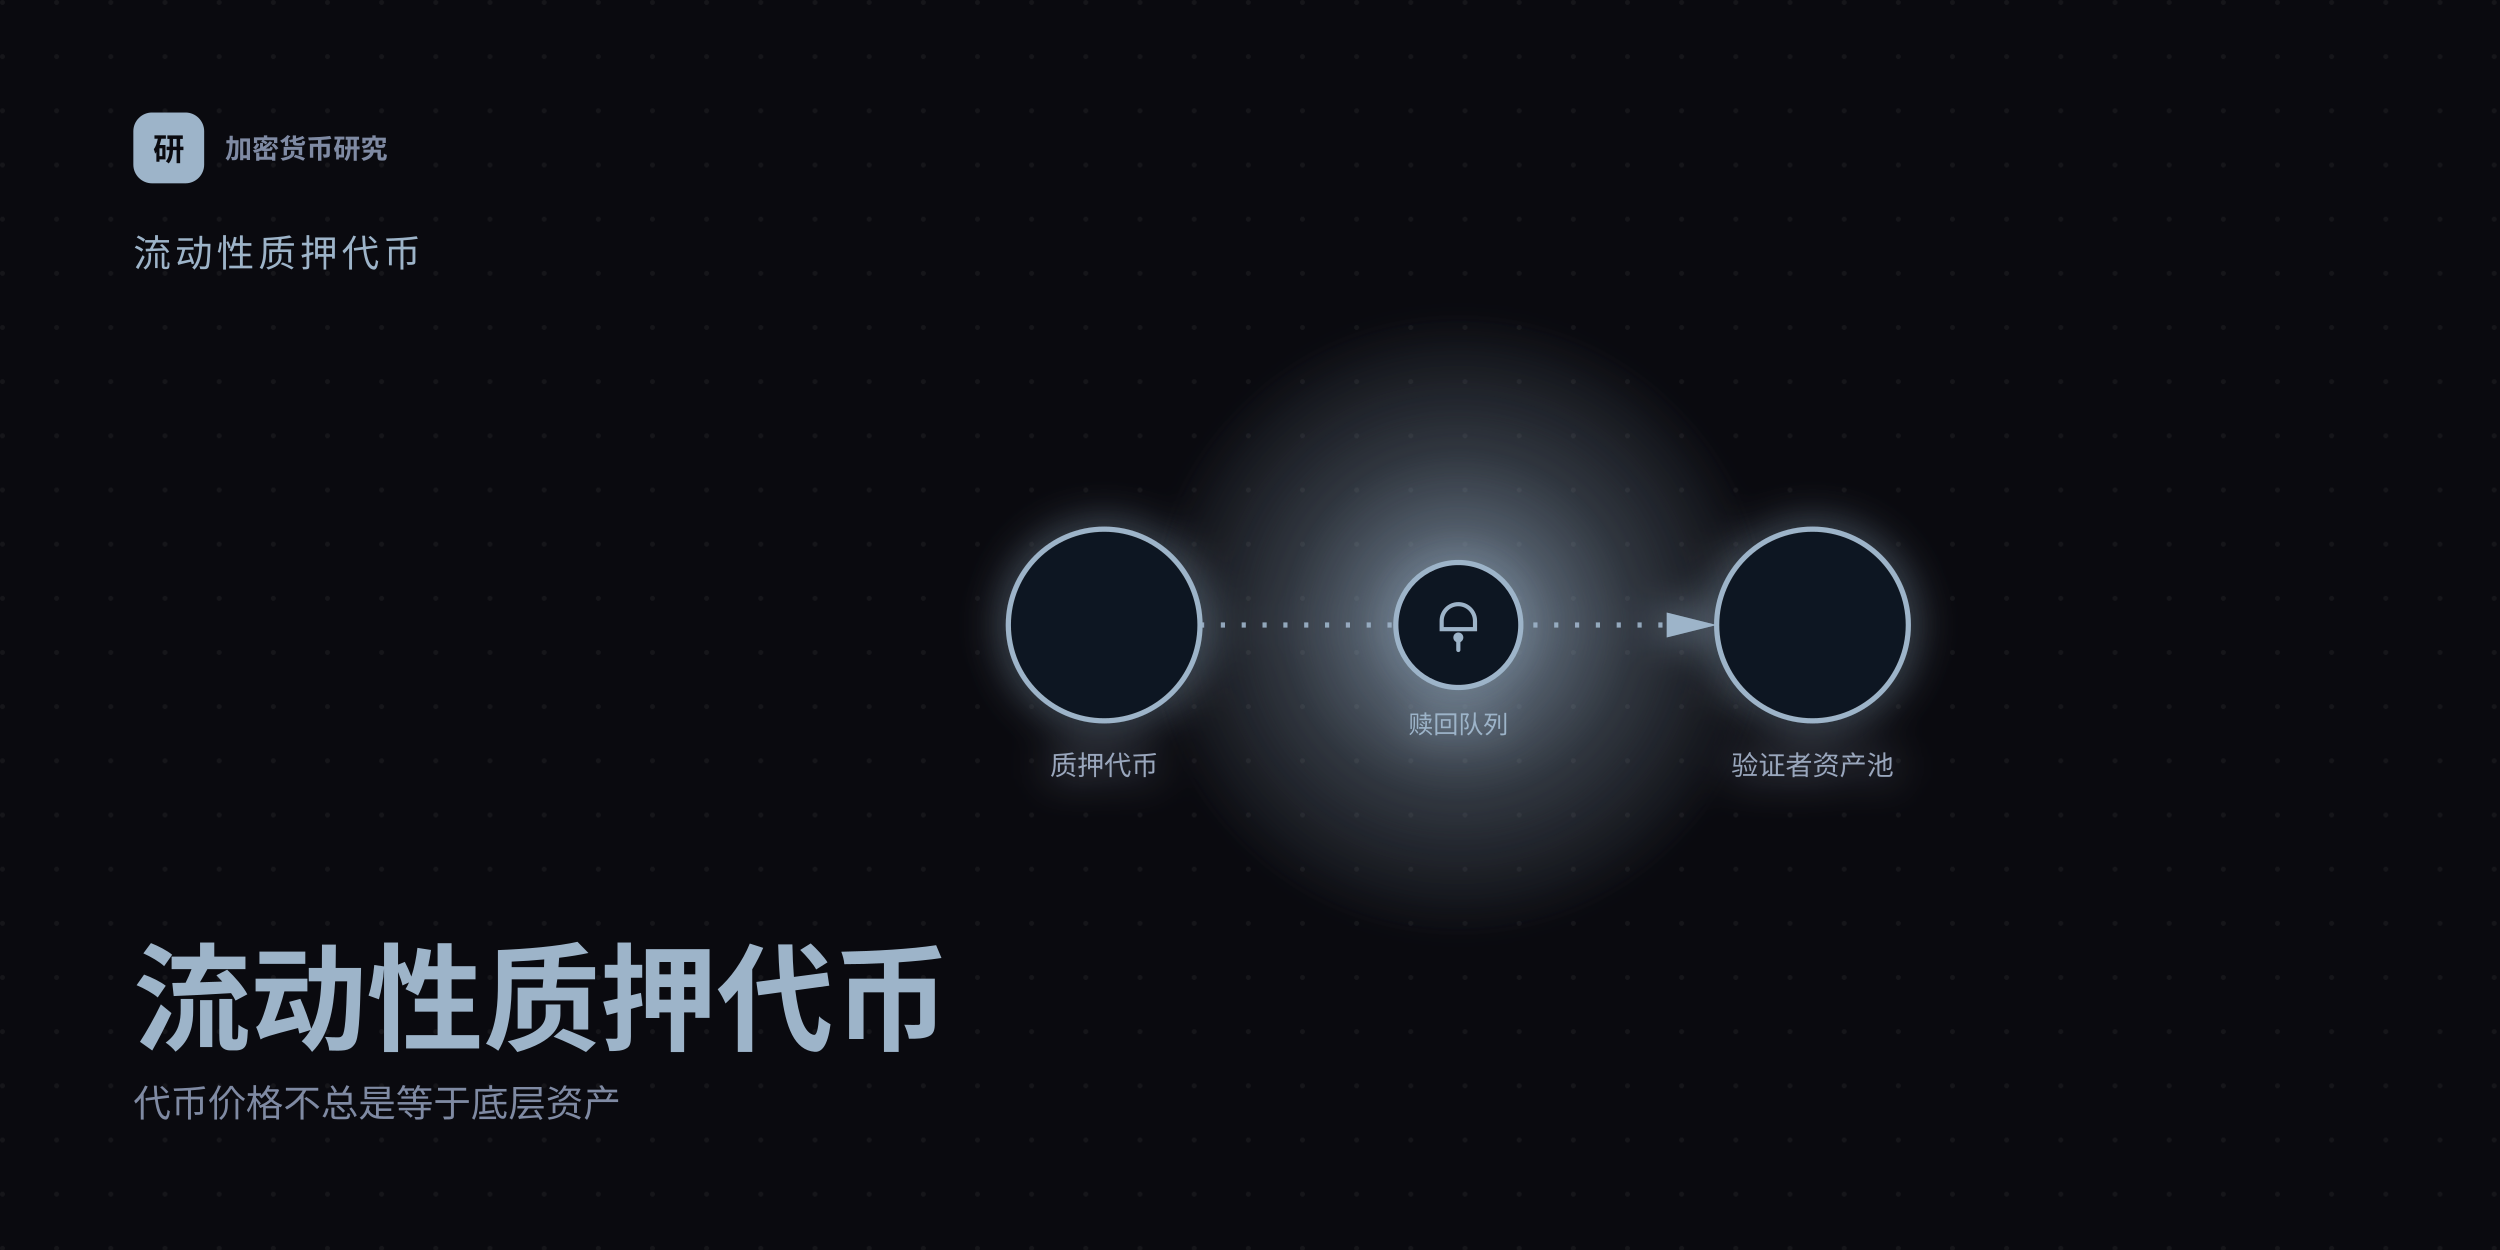
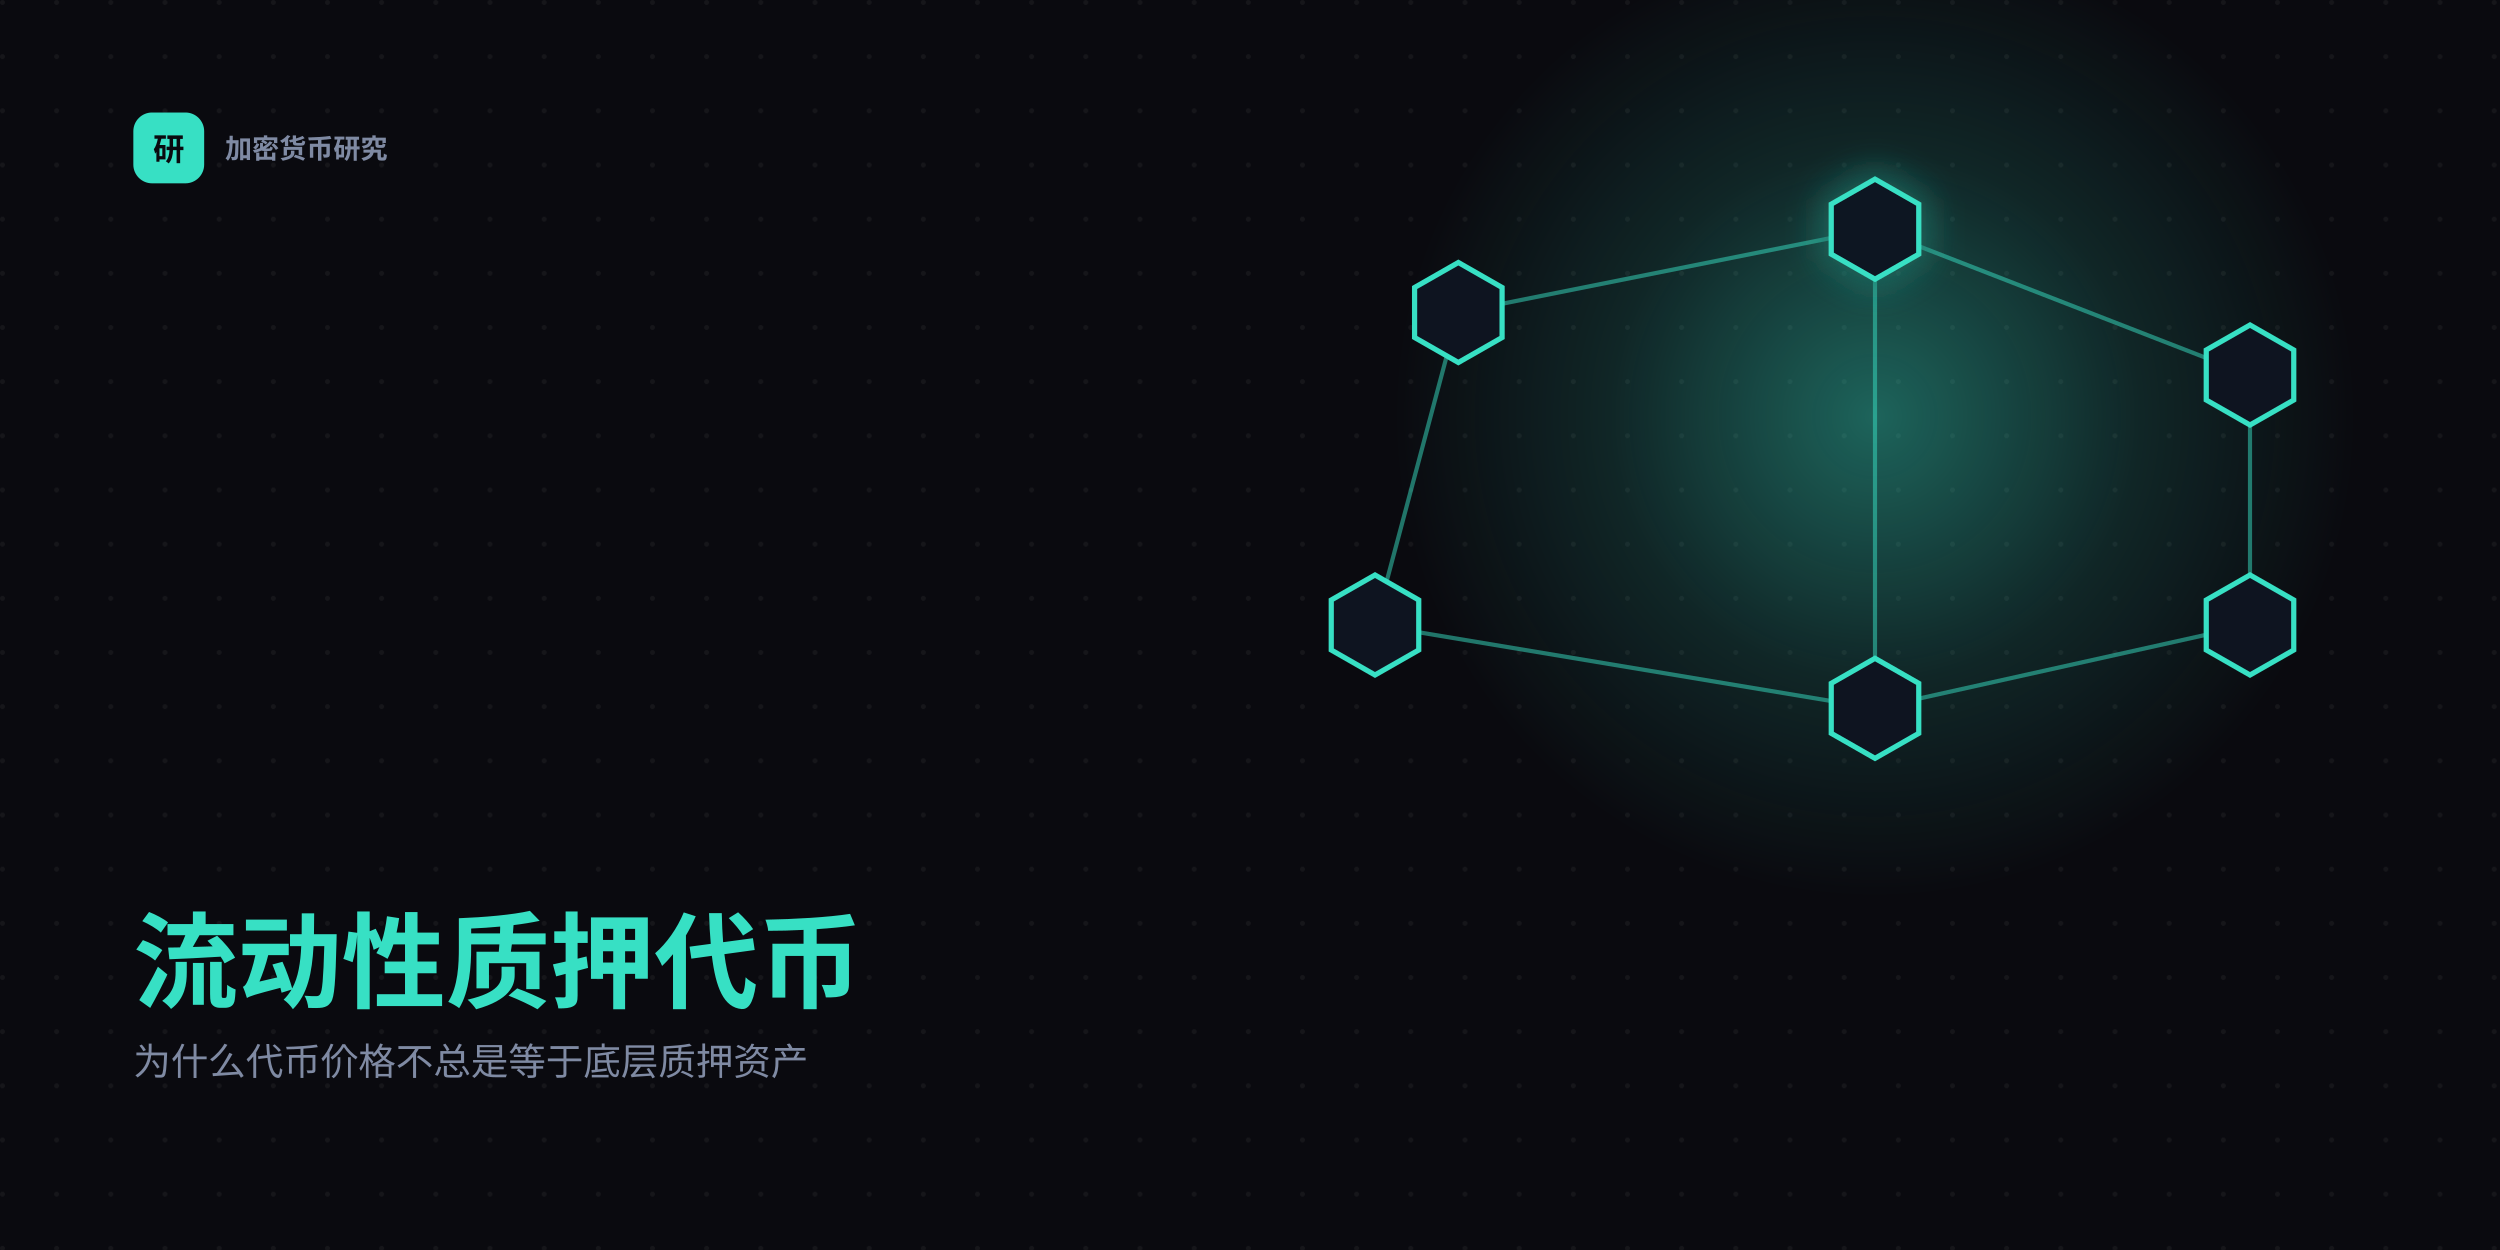
- <svg xmlns="http://www.w3.org/2000/svg" viewBox="0 0 1200 600" role="img" aria-label="流动性质押代币研究方法 主题配图">
+ <svg xmlns="http://www.w3.org/2000/svg" viewBox="0 0 1200 600" role="img" aria-label="流动性质押代币：为什么代币价格不总是等于底层质押资产 主题配图">
  <defs>
-     <radialGradient id="nodeGlow" cx="50%" cy="50%" r="50%">
-       <stop offset="0%" stop-color="#9db4c9" stop-opacity="0.45" />
-       <stop offset="55%" stop-color="#9db4c9" stop-opacity="0.14" />
-       <stop offset="100%" stop-color="#9db4c9" stop-opacity="0" />
+     <radialGradient id="glowliquidstakzh" cx="50%" cy="50%" r="50%">
+       <stop offset="0%" stop-color="#37e0c4" stop-opacity="0.42" />
+       <stop offset="55%" stop-color="#37e0c4" stop-opacity="0.13" />
+       <stop offset="100%" stop-color="#37e0c4" stop-opacity="0" />
    </radialGradient>
-     <filter id="softGlow" x="-80%" y="-80%" width="260%" height="260%">
-       <feGaussianBlur stdDeviation="10" result="b" />
+     <linearGradient id="barliquidstakzh" x1="0" y1="1" x2="0" y2="0">
+       <stop offset="0%" stop-color="#2fb6e0" stop-opacity="0.95" />
+       <stop offset="100%" stop-color="#37e0c4" stop-opacity="0.95" />
+     </linearGradient>
+     <filter id="softliquidstakzh" x="-80%" y="-80%" width="260%" height="260%">
+       <feGaussianBlur stdDeviation="9" result="b" />
      <feMerge>
        <feMergeNode in="b" />
        <feMergeNode in="SourceGraphic" />
      </feMerge>
    </filter>
-     <pattern id="dots" width="26" height="26" patternUnits="userSpaceOnUse">
+     <pattern id="dotsliquidstakzh" width="26" height="26" patternUnits="userSpaceOnUse">
      <circle cx="1.2" cy="1.2" r="1.2" fill="#ffffff" fill-opacity="0.05" />
    </pattern>
  </defs>
  <rect width="1200" height="600" fill="#0a0a0f" />
-   <rect width="1200" height="600" fill="url(#dots)" />
+   <rect width="1200" height="600" fill="url(#dotsliquidstakzh)" />
  <g transform="translate(64,54)">
-     <rect x="0" y="0" width="34" height="34" rx="9" fill="#9db4c9" />
+     <rect x="0" y="0" width="34" height="34" rx="9" fill="#37e0c4" />
    <text x="17" y="23" font-family="'Segoe UI',Arial,sans-serif" font-size="15" font-weight="700" fill="#0a0a0f" text-anchor="middle">研</text>
    <text x="44" y="22" font-family="'Segoe UI',Arial,sans-serif" font-size="13" font-weight="600" fill="#7f8aa3">加密货币研究</text>
  </g>
-   <text x="64" y="128" font-family="'Consolas','Segoe UI',monospace" font-size="18" letter-spacing="2" fill="#9db4c9">流动性质押代币</text>
-   <g transform="translate(700,300)" filter="url(#softGlow)">
-     <circle r="150" fill="url(#nodeGlow)" />
-     <circle cx="-170" cy="0" r="46" fill="#111820" stroke="#9db4c9" stroke-width="2.5" />
-     <circle cx="170" cy="0" r="46" fill="#111820" stroke="#9db4c9" stroke-width="2.5" />
-     <line x1="-124" y1="0" x2="124" y2="0" stroke="#9db4c9" stroke-width="2.5" stroke-dasharray="2 8" opacity="0.9" />
-     <path d="M100 -6 l24 6 l-24 6 z" fill="#9db4c9" />
-     <circle r="30" fill="#0e1420" stroke="#9db4c9" stroke-width="2.5" />
-     <path d="M-8 -2 a8 8 0 0 1 16 0 v4 h-16 z" fill="none" stroke="#9db4c9" stroke-width="2" />
-     <circle cy="6" r="2.4" fill="#9db4c9" />
-     <line x1="0" y1="6" x2="0" y2="12" stroke="#9db4c9" stroke-width="2" stroke-linecap="round" />
-     <text x="-170" y="72" font-family="'Segoe UI',Arial,sans-serif" font-size="13" fill="#9aa7bd" text-anchor="middle">质押代币</text>
-     <text x="170" y="72" font-family="'Segoe UI',Arial,sans-serif" font-size="13" fill="#9aa7bd" text-anchor="middle">验证者资产池</text>
-     <text y="52" font-family="'Segoe UI',Arial,sans-serif" font-size="12" fill="#9db4c9" text-anchor="middle">赎回队列</text>
+   <circle cx="900" cy="200" r="230" fill="url(#glowliquidstakzh)" />
+   <g>
+     <line x1="700" y1="150" x2="900" y2="110" stroke="#37e0c4" stroke-width="2" opacity="0.5" />
+     <line x1="900" y1="110" x2="1080" y2="180" stroke="#37e0c4" stroke-width="2" opacity="0.5" />
+     <line x1="700" y1="150" x2="660" y2="300" stroke="#37e0c4" stroke-width="2" opacity="0.5" />
+     <line x1="900" y1="110" x2="900" y2="340" stroke="#37e0c4" stroke-width="2" opacity="0.5" />
+     <line x1="1080" y1="180" x2="1080" y2="300" stroke="#37e0c4" stroke-width="2" opacity="0.5" />
+     <line x1="660" y1="300" x2="900" y2="340" stroke="#37e0c4" stroke-width="2" opacity="0.5" />
+     <line x1="900" y1="340" x2="1080" y2="300" stroke="#37e0c4" stroke-width="2" opacity="0.5" />
+     <g transform="translate(700,150)">
+       <polygon points="0,-24 21,-12 21,12 0,24 -21,12 -21,-12" fill="#0e1420" stroke="#37e0c4" stroke-width="2.5" />
+     </g>
+     <g transform="translate(900,110)">
+       <polygon points="0,-24 21,-12 21,12 0,24 -21,12 -21,-12" fill="#0e1420" stroke="#37e0c4" stroke-width="2.5" filter="url(#softliquidstakzh)" />
+     </g>
+     <g transform="translate(1080,180)">
+       <polygon points="0,-24 21,-12 21,12 0,24 -21,12 -21,-12" fill="#0e1420" stroke="#37e0c4" stroke-width="2.5" />
+     </g>
+     <g transform="translate(660,300)">
+       <polygon points="0,-24 21,-12 21,12 0,24 -21,12 -21,-12" fill="#0e1420" stroke="#37e0c4" stroke-width="2.5" />
+     </g>
+     <g transform="translate(900,340)">
+       <polygon points="0,-24 21,-12 21,12 0,24 -21,12 -21,-12" fill="#0e1420" stroke="#37e0c4" stroke-width="2.5" />
+     </g>
+     <g transform="translate(1080,300)">
+       <polygon points="0,-24 21,-12 21,12 0,24 -21,12 -21,-12" fill="#0e1420" stroke="#37e0c4" stroke-width="2.5" />
+     </g>
  </g>
  <g font-family="'Segoe UI',Arial,sans-serif" font-weight="800">
-     <text x="64" y="500" font-size="56" fill="#9db4c9">流动性质押代币</text>
+     <text font-size="50" fill="#37e0c4">
+       <tspan x="64" y="480">流动性质押代币</tspan>
+     </text>
  </g>
-   <text x="64" y="536" font-family="'Segoe UI',Arial,sans-serif" font-size="18" fill="#7f8aa3">代币价格不总是等于底层资产</text>
+   <text x="64" y="516" font-family="'Segoe UI',Arial,sans-serif" font-size="18" fill="#7f8aa3">为什么代币价格不总是等于底层质押资产</text>
</svg>
